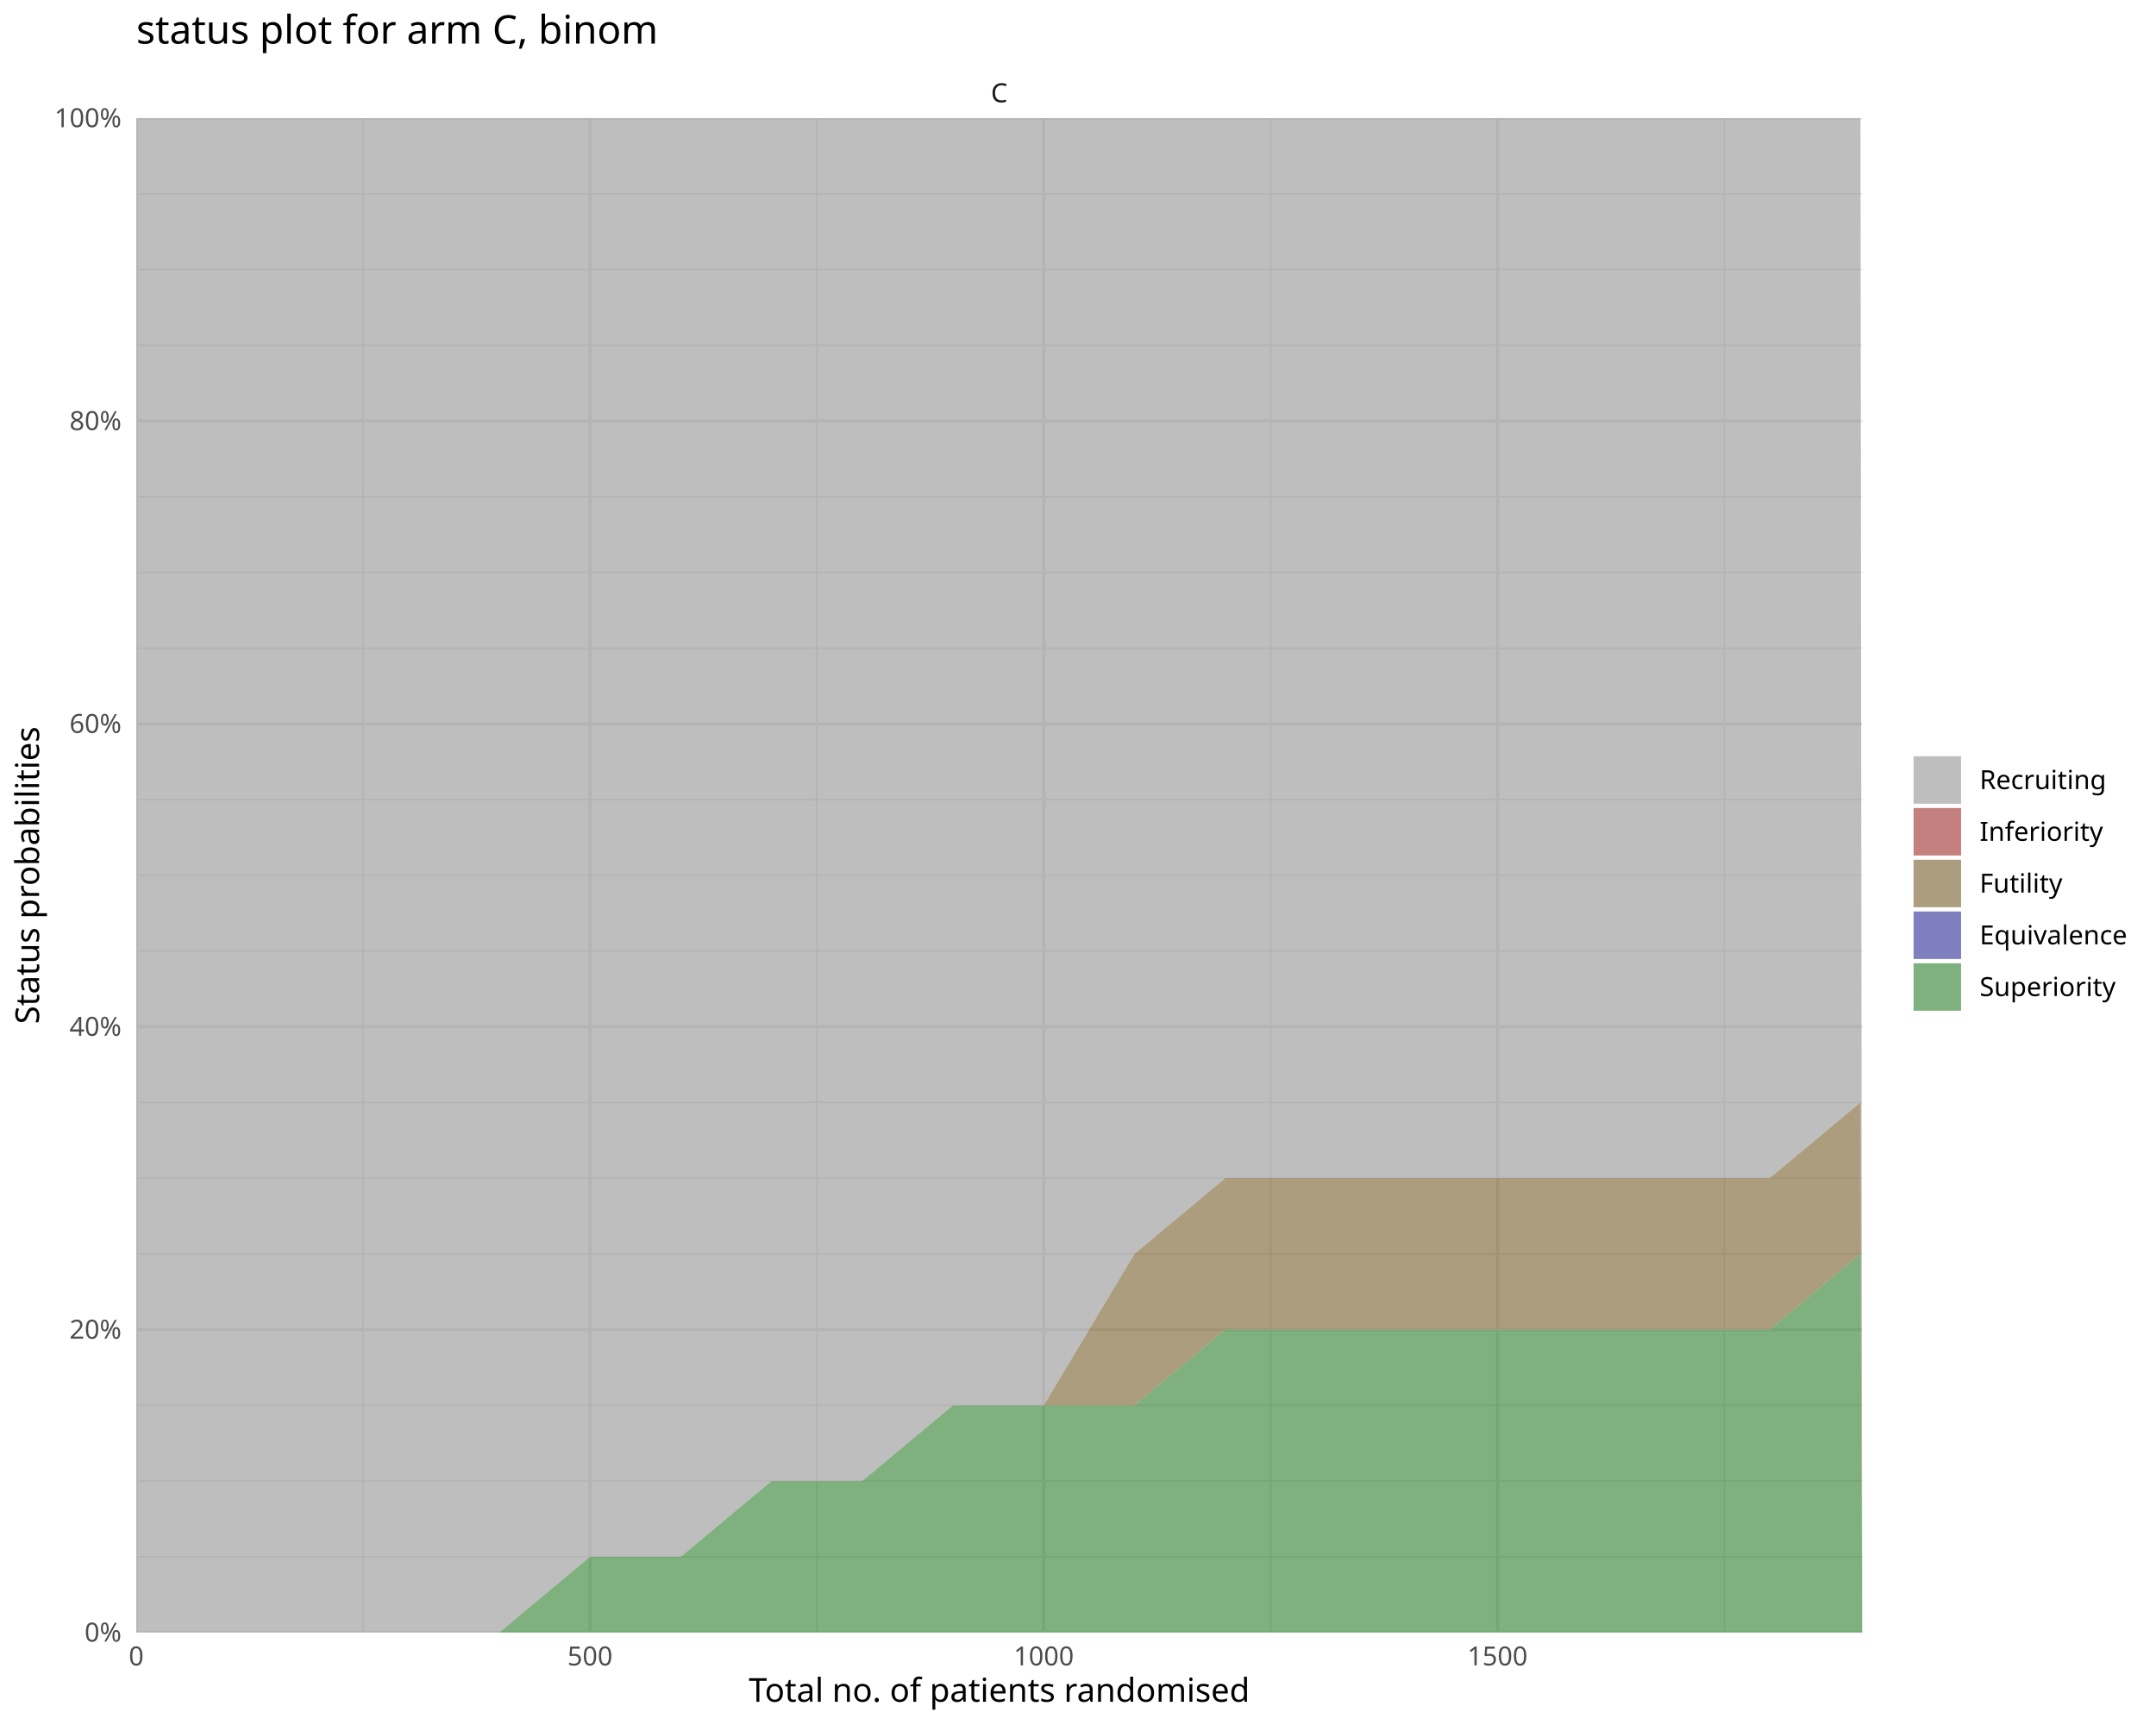
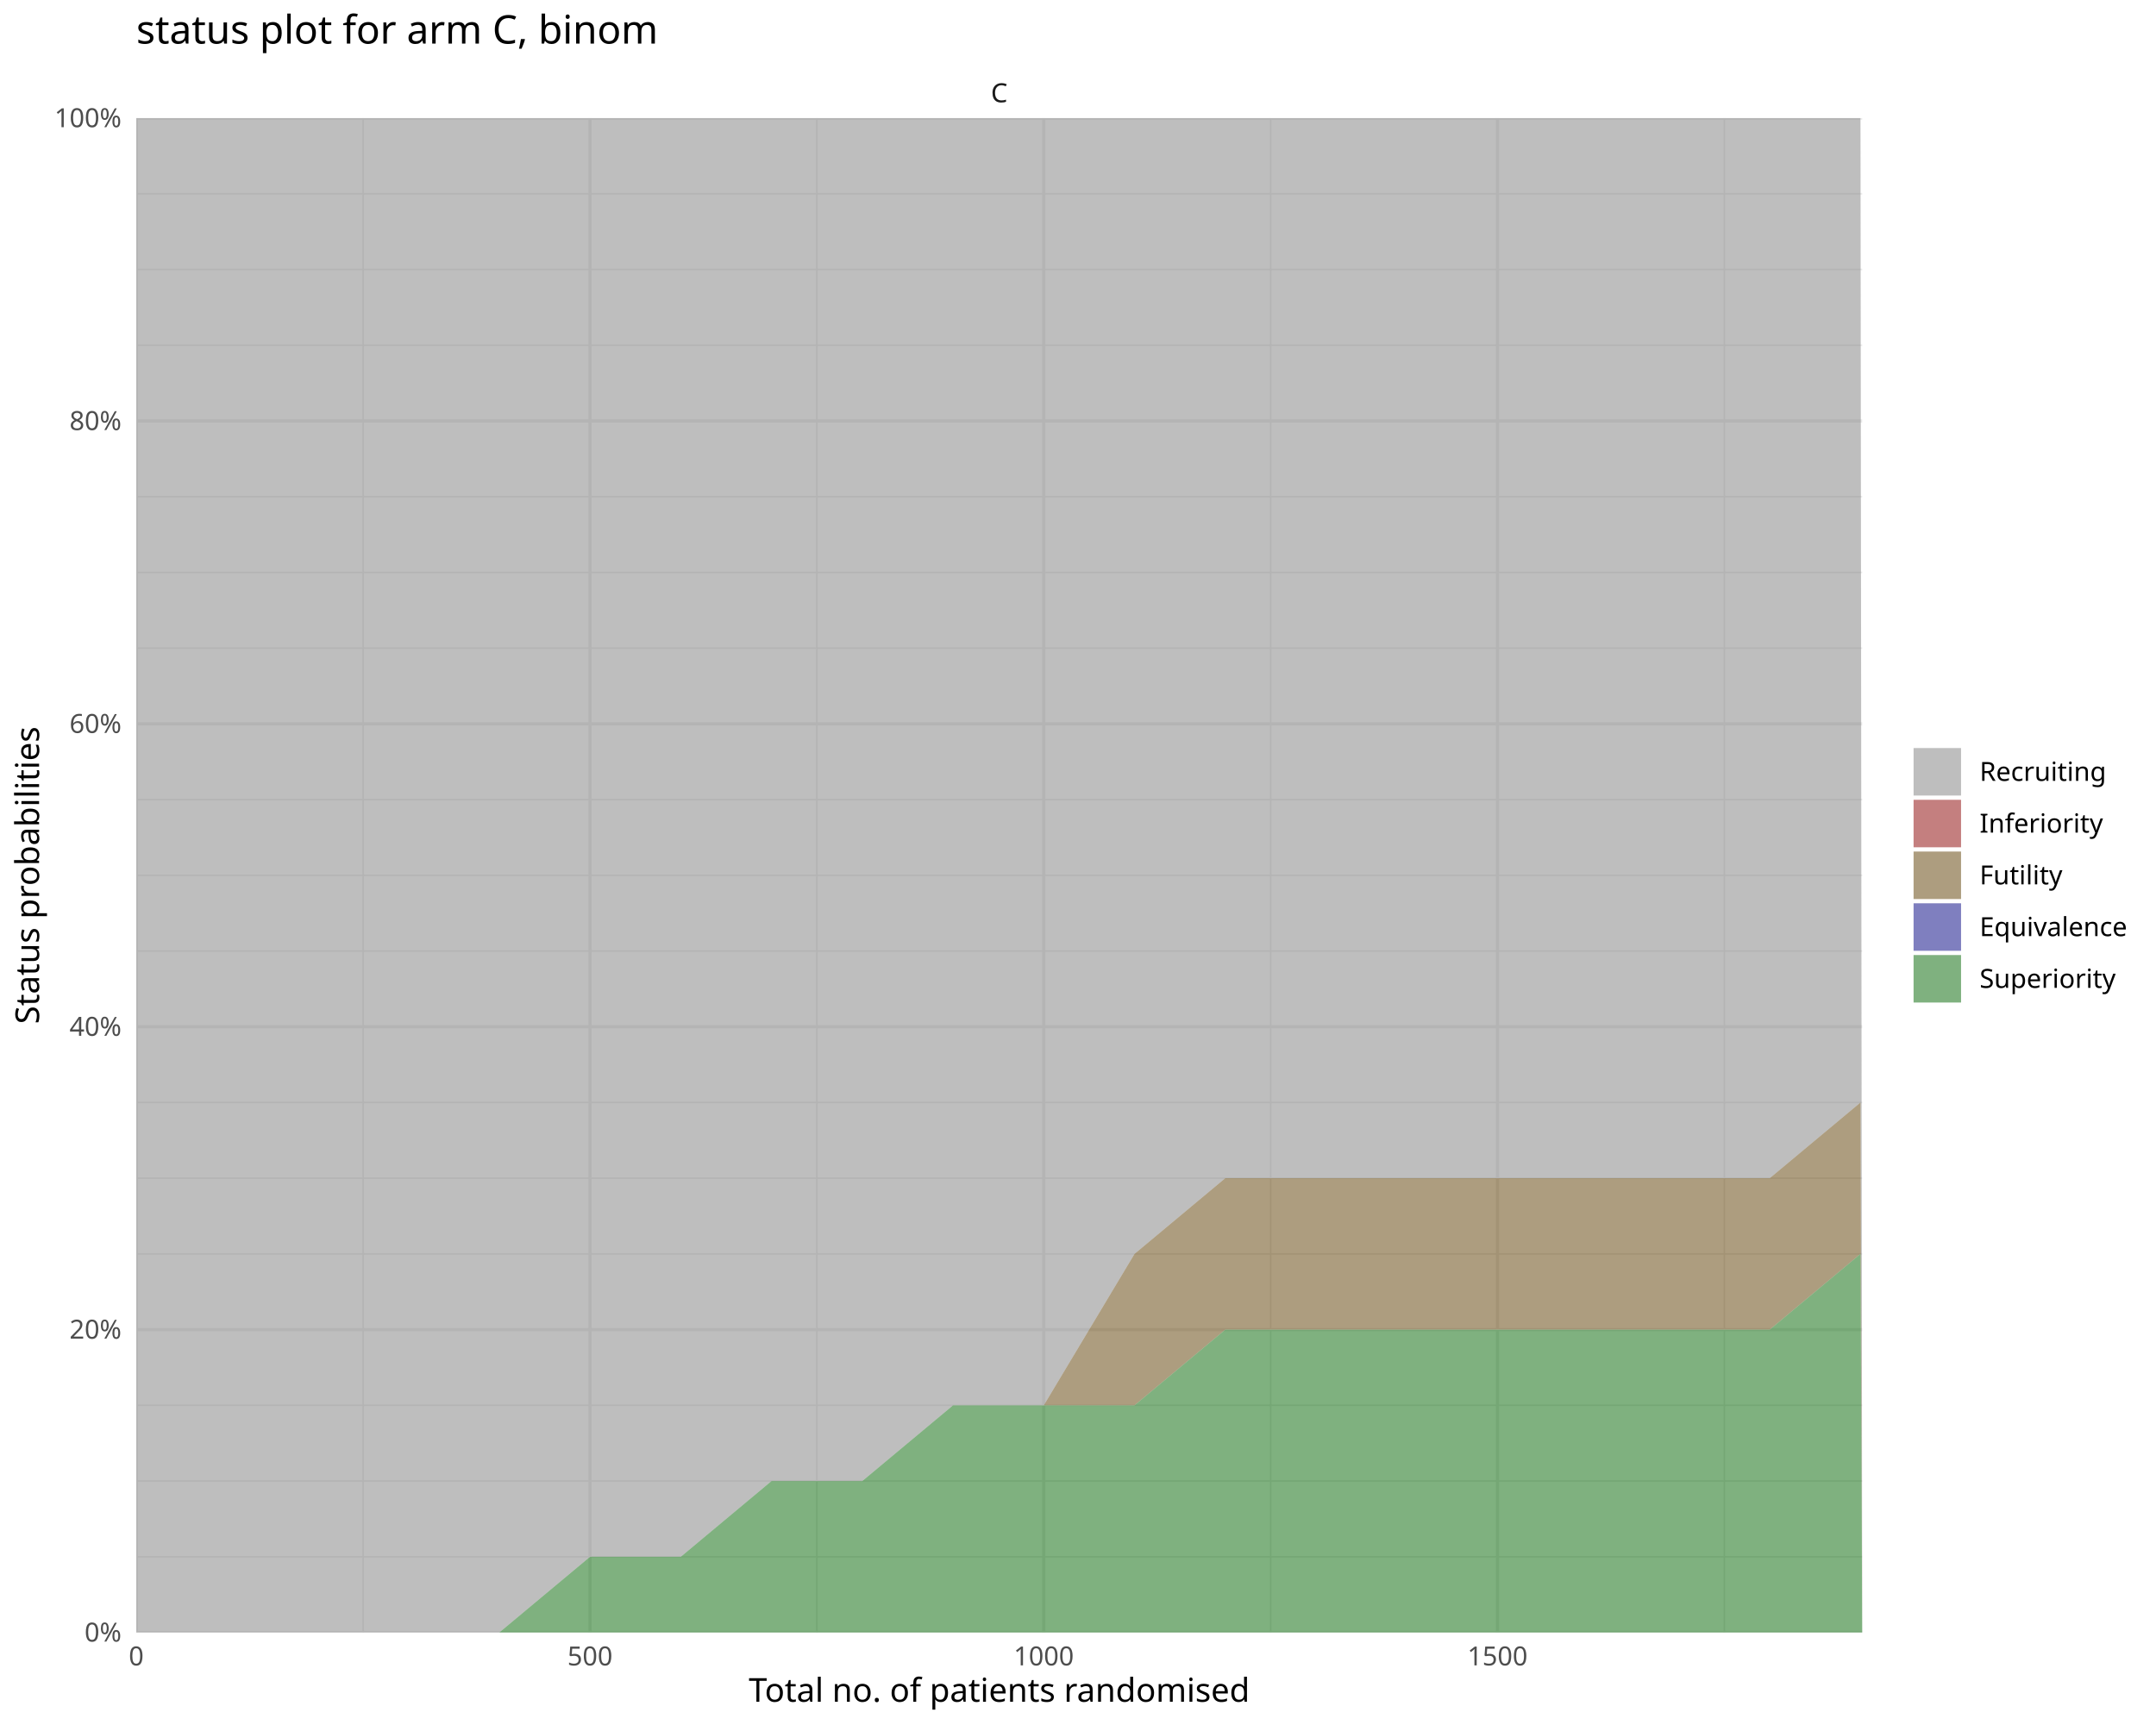
<svg xmlns="http://www.w3.org/2000/svg" class="svglite" data-engine-version="2.0" width="720.00pt" height="576.00pt" viewBox="0 0 720.00 576.00">
  <defs>
    <style type="text/css">
    .svglite line, .svglite polyline, .svglite polygon, .svglite path, .svglite rect, .svglite circle {
      fill: none;
      stroke: #000000;
      stroke-linecap: round;
      stroke-linejoin: round;
      stroke-miterlimit: 10.00;
    }
  </style>
  </defs>
  <rect width="100%" height="100%" style="stroke: none; fill: #FFFFFF;" />
  <defs>
    <clipPath id="cpMC4wMHw3MjAuMDB8MC4wMHw1NzYuMDA=">
      <rect x="0.00" y="0.00" width="720.00" height="576.00" />
    </clipPath>
  </defs>
  <g clip-path="url(#cpMC4wMHw3MjAuMDB8MC4wMHw1NzYuMDA=)">
</g>
  <defs>
    <clipPath id="cpNDUuNTF8NjIxLjg5fDM5LjQzfDU0NS4xMQ==">
      <rect x="45.51" y="39.43" width="576.38" height="505.68" />
    </clipPath>
  </defs>
  <g clip-path="url(#cpNDUuNTF8NjIxLjg5fDM5LjQzfDU0NS4xMQ==)">
    <polyline points="45.51,519.83 621.89,519.83 " style="stroke-width: 0.53; stroke: #EBEBEB; stroke-linecap: butt;" />
    <polyline points="45.51,494.54 621.89,494.54 " style="stroke-width: 0.53; stroke: #EBEBEB; stroke-linecap: butt;" />
    <polyline points="45.51,469.26 621.89,469.26 " style="stroke-width: 0.53; stroke: #EBEBEB; stroke-linecap: butt;" />
    <polyline points="45.51,418.69 621.89,418.69 " style="stroke-width: 0.53; stroke: #EBEBEB; stroke-linecap: butt;" />
    <polyline points="45.51,393.41 621.89,393.41 " style="stroke-width: 0.53; stroke: #EBEBEB; stroke-linecap: butt;" />
    <polyline points="45.51,368.12 621.89,368.12 " style="stroke-width: 0.53; stroke: #EBEBEB; stroke-linecap: butt;" />
    <polyline points="45.51,317.56 621.89,317.56 " style="stroke-width: 0.53; stroke: #EBEBEB; stroke-linecap: butt;" />
    <polyline points="45.51,292.27 621.89,292.27 " style="stroke-width: 0.53; stroke: #EBEBEB; stroke-linecap: butt;" />
    <polyline points="45.51,266.99 621.89,266.99 " style="stroke-width: 0.53; stroke: #EBEBEB; stroke-linecap: butt;" />
    <polyline points="45.51,216.42 621.89,216.42 " style="stroke-width: 0.53; stroke: #EBEBEB; stroke-linecap: butt;" />
    <polyline points="45.51,191.14 621.89,191.14 " style="stroke-width: 0.53; stroke: #EBEBEB; stroke-linecap: butt;" />
    <polyline points="45.51,165.85 621.89,165.85 " style="stroke-width: 0.53; stroke: #EBEBEB; stroke-linecap: butt;" />
    <polyline points="45.51,115.29 621.89,115.29 " style="stroke-width: 0.53; stroke: #EBEBEB; stroke-linecap: butt;" />
    <polyline points="45.51,90.00 621.89,90.00 " style="stroke-width: 0.53; stroke: #EBEBEB; stroke-linecap: butt;" />
    <polyline points="45.51,64.72 621.89,64.72 " style="stroke-width: 0.53; stroke: #EBEBEB; stroke-linecap: butt;" />
    <polyline points="121.28,545.11 121.28,39.43 " style="stroke-width: 0.53; stroke: #EBEBEB; stroke-linecap: butt;" />
    <polyline points="272.80,545.11 272.80,39.43 " style="stroke-width: 0.53; stroke: #EBEBEB; stroke-linecap: butt;" />
    <polyline points="424.33,545.11 424.33,39.43 " style="stroke-width: 0.53; stroke: #EBEBEB; stroke-linecap: butt;" />
    <polyline points="575.86,545.11 575.86,39.43 " style="stroke-width: 0.53; stroke: #EBEBEB; stroke-linecap: butt;" />
    <polyline points="45.51,545.11 621.89,545.11 " style="stroke-width: 1.07; stroke: #EBEBEB; stroke-linecap: butt;" />
    <polyline points="45.51,443.98 621.89,443.98 " style="stroke-width: 1.07; stroke: #EBEBEB; stroke-linecap: butt;" />
    <polyline points="45.51,342.84 621.89,342.84 " style="stroke-width: 1.07; stroke: #EBEBEB; stroke-linecap: butt;" />
    <polyline points="45.51,241.71 621.89,241.71 " style="stroke-width: 1.07; stroke: #EBEBEB; stroke-linecap: butt;" />
    <polyline points="45.51,140.57 621.89,140.57 " style="stroke-width: 1.07; stroke: #EBEBEB; stroke-linecap: butt;" />
    <polyline points="45.51,39.43 621.89,39.43 " style="stroke-width: 1.07; stroke: #EBEBEB; stroke-linecap: butt;" />
    <polyline points="45.51,545.11 45.51,39.43 " style="stroke-width: 1.07; stroke: #EBEBEB; stroke-linecap: butt;" />
    <polyline points="197.04,545.11 197.04,39.43 " style="stroke-width: 1.07; stroke: #EBEBEB; stroke-linecap: butt;" />
    <polyline points="348.57,545.11 348.57,39.43 " style="stroke-width: 1.07; stroke: #EBEBEB; stroke-linecap: butt;" />
    <polyline points="500.09,545.11 500.09,39.43 " style="stroke-width: 1.07; stroke: #EBEBEB; stroke-linecap: butt;" />
    <polygon points="45.51,39.43 46.09,39.43 135.85,39.43 136.43,39.43 137.00,39.43 166.16,39.43 166.73,39.43 167.31,39.43 196.46,39.43 197.04,39.43 197.62,39.43 226.77,39.43 227.35,39.43 227.92,39.43 257.07,39.43 257.65,39.43 258.23,39.43 287.38,39.43 287.96,39.43 288.53,39.43 317.69,39.43 318.26,39.43 318.84,39.43 347.99,39.43 348.57,39.43 349.14,39.43 378.30,39.43 378.87,39.43 379.45,39.43 408.60,39.43 409.18,39.43 409.75,39.43 438.91,39.43 439.48,39.43 440.06,39.43 469.21,39.43 469.79,39.43 470.36,39.43 499.52,39.43 500.09,39.43 500.67,39.43 529.82,39.43 530.40,39.43 530.97,39.43 560.13,39.43 560.70,39.43 561.28,39.43 590.43,39.43 591.01,39.43 591.58,39.43 620.74,39.43 621.31,39.43 621.89,545.11 621.31,368.12 620.74,368.61 591.58,392.93 591.01,393.41 590.43,393.41 561.28,393.41 560.70,393.41 560.13,393.41 530.97,393.41 530.40,393.41 529.82,393.41 500.67,393.41 500.09,393.41 499.52,393.41 470.36,393.41 469.79,393.41 469.21,393.41 440.06,393.41 439.48,393.41 438.91,393.41 409.75,393.41 409.18,393.41 408.60,393.89 379.45,418.21 378.87,418.69 378.30,419.65 349.14,468.30 348.57,469.26 347.99,469.26 318.84,469.26 318.26,469.26 317.69,469.74 288.53,494.06 287.96,494.54 287.38,494.54 258.23,494.54 257.65,494.54 257.07,495.02 227.92,519.35 227.35,519.83 226.77,519.83 197.62,519.83 197.04,519.83 196.46,520.31 167.31,544.63 166.73,545.11 166.16,545.11 137.00,545.11 136.43,545.11 135.85,545.11 46.09,545.11 45.51,545.11 " style="stroke-width: 0.00; stroke: none; stroke-linecap: butt; fill: #7F7F7F; fill-opacity: 0.50;" />
    <polyline points="45.51,39.43 46.09,39.43 135.85,39.43 136.43,39.43 137.00,39.43 166.16,39.43 166.73,39.43 167.31,39.43 196.46,39.43 197.04,39.43 197.62,39.43 226.77,39.43 227.35,39.43 227.92,39.43 257.07,39.43 257.65,39.43 258.23,39.43 287.38,39.43 287.96,39.43 288.53,39.43 317.69,39.43 318.26,39.43 318.84,39.43 347.99,39.43 348.57,39.43 349.14,39.43 378.30,39.43 378.87,39.43 379.45,39.43 408.60,39.43 409.18,39.43 409.75,39.43 438.91,39.43 439.48,39.43 440.06,39.43 469.21,39.43 469.79,39.43 470.36,39.43 499.52,39.43 500.09,39.43 500.67,39.43 529.82,39.43 530.40,39.43 530.97,39.43 560.13,39.43 560.70,39.43 561.28,39.43 590.43,39.43 591.01,39.43 591.58,39.43 620.74,39.43 621.31,39.43 " style="stroke-width: 1.07; stroke: none; stroke-linecap: butt;" />
    <polygon points="45.51,545.11 46.09,545.11 135.85,545.11 136.43,545.11 137.00,545.11 166.16,545.11 166.73,545.11 167.31,544.63 196.46,520.31 197.04,519.83 197.62,519.83 226.77,519.83 227.35,519.83 227.92,519.35 257.07,495.02 257.65,494.54 258.23,494.54 287.38,494.54 287.96,494.54 288.53,494.06 317.69,469.74 318.26,469.26 318.84,469.26 347.99,469.26 348.57,469.26 349.14,468.30 378.30,419.65 378.87,418.69 379.45,418.21 408.60,393.89 409.18,393.41 409.75,393.41 438.91,393.41 439.48,393.41 440.06,393.41 469.21,393.41 469.79,393.41 470.36,393.41 499.52,393.41 500.09,393.41 500.67,393.41 529.82,393.41 530.40,393.41 530.97,393.41 560.13,393.41 560.70,393.41 561.28,393.41 590.43,393.41 591.01,393.41 591.58,392.93 620.74,368.61 621.31,368.12 621.89,545.11 621.31,368.12 620.74,368.61 591.58,392.93 591.01,393.41 590.43,393.41 561.28,393.41 560.70,393.41 560.13,393.41 530.97,393.41 530.40,393.41 529.82,393.41 500.67,393.41 500.09,393.41 499.52,393.41 470.36,393.41 469.79,393.41 469.21,393.41 440.06,393.41 439.48,393.41 438.91,393.41 409.75,393.41 409.18,393.41 408.60,393.89 379.45,418.21 378.87,418.69 378.30,419.65 349.14,468.30 348.57,469.26 347.99,469.26 318.84,469.26 318.26,469.26 317.69,469.74 288.53,494.06 287.96,494.54 287.38,494.54 258.23,494.54 257.65,494.54 257.07,495.02 227.92,519.35 227.35,519.83 226.77,519.83 197.62,519.83 197.04,519.83 196.46,520.31 167.31,544.63 166.73,545.11 166.16,545.11 137.00,545.11 136.43,545.11 135.85,545.11 46.09,545.11 45.51,545.11 " style="stroke-width: 0.00; stroke: none; stroke-linecap: butt; fill: #8B0000; fill-opacity: 0.50;" />
    <polyline points="45.51,545.11 46.09,545.11 135.85,545.11 136.43,545.11 137.00,545.11 166.16,545.11 166.73,545.11 167.31,544.63 196.46,520.31 197.04,519.83 197.62,519.83 226.77,519.83 227.35,519.83 227.92,519.35 257.07,495.02 257.65,494.54 258.23,494.54 287.38,494.54 287.96,494.54 288.53,494.06 317.69,469.74 318.26,469.26 318.84,469.26 347.99,469.26 348.57,469.26 349.14,468.30 378.30,419.65 378.87,418.69 379.45,418.21 408.60,393.89 409.18,393.41 409.75,393.41 438.91,393.41 439.48,393.41 440.06,393.41 469.21,393.41 469.79,393.41 470.36,393.41 499.52,393.41 500.09,393.41 500.67,393.41 529.82,393.41 530.40,393.41 530.97,393.41 560.13,393.41 560.70,393.41 561.28,393.41 590.43,393.41 591.01,393.41 591.58,392.93 620.74,368.61 621.31,368.12 " style="stroke-width: 1.07; stroke: none; stroke-linecap: butt;" />
    <polygon points="45.51,545.11 46.09,545.11 135.85,545.11 136.43,545.11 137.00,545.11 166.16,545.11 166.73,545.11 167.31,544.63 196.46,520.31 197.04,519.83 197.62,519.83 226.77,519.83 227.35,519.83 227.92,519.35 257.07,495.02 257.65,494.54 258.23,494.54 287.38,494.54 287.96,494.54 288.53,494.06 317.69,469.74 318.26,469.26 318.84,469.26 347.99,469.26 348.57,469.26 349.14,468.30 378.30,419.65 378.87,418.69 379.45,418.21 408.60,393.89 409.18,393.41 409.75,393.41 438.91,393.41 439.48,393.41 440.06,393.41 469.21,393.41 469.79,393.41 470.36,393.41 499.52,393.41 500.09,393.41 500.67,393.41 529.82,393.41 530.40,393.41 530.97,393.41 560.13,393.41 560.70,393.41 561.28,393.41 590.43,393.41 591.01,393.41 591.58,392.93 620.74,368.61 621.31,368.12 621.89,545.11 621.31,418.69 620.74,419.17 591.58,443.50 591.01,443.98 590.43,443.98 561.28,443.98 560.70,443.98 560.13,443.98 530.97,443.98 530.40,443.98 529.82,443.98 500.67,443.98 500.09,443.98 499.52,443.98 470.36,443.98 469.79,443.98 469.21,443.98 440.06,443.98 439.48,443.98 438.91,443.98 409.75,443.98 409.18,443.98 408.60,444.46 379.45,468.78 378.87,469.26 378.30,469.26 349.14,469.26 348.57,469.26 347.99,469.26 318.84,469.26 318.26,469.26 317.69,469.74 288.53,494.06 287.96,494.54 287.38,494.54 258.23,494.54 257.65,494.54 257.07,495.02 227.92,519.35 227.35,519.83 226.77,519.83 197.62,519.83 197.04,519.83 196.46,520.31 167.31,544.63 166.73,545.11 166.16,545.11 137.00,545.11 136.43,545.11 135.85,545.11 46.09,545.11 45.51,545.11 " style="stroke-width: 0.00; stroke: none; stroke-linecap: butt; fill: #5C3D00; fill-opacity: 0.50;" />
    <polyline points="45.51,545.11 46.09,545.11 135.85,545.11 136.43,545.11 137.00,545.11 166.16,545.11 166.73,545.11 167.31,544.63 196.46,520.31 197.04,519.83 197.62,519.83 226.77,519.83 227.35,519.83 227.92,519.35 257.07,495.02 257.65,494.54 258.23,494.54 287.38,494.54 287.96,494.54 288.53,494.06 317.69,469.74 318.26,469.26 318.84,469.26 347.99,469.26 348.57,469.26 349.14,468.30 378.30,419.65 378.87,418.69 379.45,418.21 408.60,393.89 409.18,393.41 409.75,393.41 438.91,393.41 439.48,393.41 440.06,393.41 469.21,393.41 469.79,393.41 470.36,393.41 499.52,393.41 500.09,393.41 500.67,393.41 529.82,393.41 530.40,393.41 530.97,393.41 560.13,393.41 560.70,393.41 561.28,393.41 590.43,393.41 591.01,393.41 591.58,392.93 620.74,368.61 621.31,368.12 " style="stroke-width: 1.07; stroke: none; stroke-linecap: butt;" />
    <polygon points="45.51,545.11 46.09,545.11 135.85,545.11 136.43,545.11 137.00,545.11 166.16,545.11 166.73,545.11 167.31,544.63 196.46,520.31 197.04,519.83 197.62,519.83 226.77,519.83 227.35,519.83 227.92,519.35 257.07,495.02 257.65,494.54 258.23,494.54 287.38,494.54 287.96,494.54 288.53,494.06 317.69,469.74 318.26,469.26 318.84,469.26 347.99,469.26 348.57,469.26 349.14,469.26 378.30,469.26 378.87,469.26 379.45,468.78 408.60,444.46 409.18,443.98 409.75,443.98 438.91,443.98 439.48,443.98 440.06,443.98 469.21,443.98 469.79,443.98 470.36,443.98 499.52,443.98 500.09,443.98 500.67,443.98 529.82,443.98 530.40,443.98 530.97,443.98 560.13,443.98 560.70,443.98 561.28,443.98 590.43,443.98 591.01,443.98 591.58,443.50 620.74,419.17 621.31,418.69 621.89,545.11 621.31,418.69 620.74,419.17 591.58,443.50 591.01,443.98 590.43,443.98 561.28,443.98 560.70,443.98 560.13,443.98 530.97,443.98 530.40,443.98 529.82,443.98 500.67,443.98 500.09,443.98 499.52,443.98 470.36,443.98 469.79,443.98 469.21,443.98 440.06,443.98 439.48,443.98 438.91,443.98 409.75,443.98 409.18,443.98 408.60,444.46 379.45,468.78 378.87,469.26 378.30,469.26 349.14,469.26 348.57,469.26 347.99,469.26 318.84,469.26 318.26,469.26 317.69,469.74 288.53,494.06 287.96,494.54 287.38,494.54 258.23,494.54 257.65,494.54 257.07,495.02 227.92,519.35 227.35,519.83 226.77,519.83 197.62,519.83 197.04,519.83 196.46,520.31 167.31,544.63 166.73,545.11 166.16,545.11 137.00,545.11 136.43,545.11 135.85,545.11 46.09,545.11 45.51,545.11 " style="stroke-width: 0.00; stroke: none; stroke-linecap: butt; fill: #000080; fill-opacity: 0.50;" />
    <polyline points="45.51,545.11 46.09,545.11 135.85,545.11 136.43,545.11 137.00,545.11 166.16,545.11 166.73,545.11 167.31,544.63 196.46,520.31 197.04,519.83 197.62,519.83 226.77,519.83 227.35,519.83 227.92,519.35 257.07,495.02 257.65,494.54 258.23,494.54 287.38,494.54 287.96,494.54 288.53,494.06 317.69,469.74 318.26,469.26 318.84,469.26 347.99,469.26 348.57,469.26 349.14,469.26 378.30,469.26 378.87,469.26 379.45,468.78 408.60,444.46 409.18,443.98 409.75,443.98 438.91,443.98 439.48,443.98 440.06,443.98 469.21,443.98 469.79,443.98 470.36,443.98 499.52,443.98 500.09,443.98 500.67,443.98 529.82,443.98 530.40,443.98 530.97,443.98 560.13,443.98 560.70,443.98 561.28,443.98 590.43,443.98 591.01,443.98 591.58,443.50 620.74,419.17 621.31,418.69 " style="stroke-width: 1.07; stroke: none; stroke-linecap: butt;" />
    <polygon points="45.51,545.11 46.09,545.11 135.85,545.11 136.43,545.11 137.00,545.11 166.16,545.11 166.73,545.11 167.31,544.63 196.46,520.31 197.04,519.83 197.62,519.83 226.77,519.83 227.35,519.83 227.92,519.35 257.07,495.02 257.65,494.54 258.23,494.54 287.38,494.54 287.96,494.54 288.53,494.06 317.69,469.74 318.26,469.26 318.84,469.26 347.99,469.26 348.57,469.26 349.14,469.26 378.30,469.26 378.87,469.26 379.45,468.78 408.60,444.46 409.18,443.98 409.75,443.98 438.91,443.98 439.48,443.98 440.06,443.98 469.21,443.98 469.79,443.98 470.36,443.98 499.52,443.98 500.09,443.98 500.67,443.98 529.82,443.98 530.40,443.98 530.97,443.98 560.13,443.98 560.70,443.98 561.28,443.98 590.43,443.98 591.01,443.98 591.58,443.50 620.74,419.17 621.31,418.69 621.89,545.11 621.31,545.11 620.74,545.11 591.58,545.11 591.01,545.11 590.43,545.11 561.28,545.11 560.70,545.11 560.13,545.11 530.97,545.11 530.40,545.11 529.82,545.11 500.67,545.11 500.09,545.11 499.52,545.11 470.36,545.11 469.79,545.11 469.21,545.11 440.06,545.11 439.48,545.11 438.91,545.11 409.75,545.11 409.18,545.11 408.60,545.11 379.45,545.11 378.87,545.11 378.30,545.11 349.14,545.11 348.57,545.11 347.99,545.11 318.84,545.11 318.26,545.11 317.69,545.11 288.53,545.11 287.96,545.11 287.38,545.11 258.23,545.11 257.65,545.11 257.07,545.11 227.92,545.11 227.35,545.11 226.77,545.11 197.62,545.11 197.04,545.11 196.46,545.11 167.31,545.11 166.73,545.11 166.16,545.11 137.00,545.11 136.43,545.11 135.85,545.11 46.09,545.11 45.51,545.11 " style="stroke-width: 0.00; stroke: none; stroke-linecap: butt; fill: #006400; fill-opacity: 0.50;" />
    <polyline points="45.51,545.11 46.09,545.11 135.85,545.11 136.43,545.11 137.00,545.11 166.16,545.11 166.73,545.11 167.31,544.63 196.46,520.31 197.04,519.83 197.62,519.83 226.77,519.83 227.35,519.83 227.92,519.35 257.07,495.02 257.65,494.54 258.23,494.54 287.38,494.54 287.96,494.54 288.53,494.06 317.69,469.74 318.26,469.26 318.84,469.26 347.99,469.26 348.57,469.26 349.14,469.26 378.30,469.26 378.87,469.26 379.45,468.78 408.60,444.46 409.18,443.98 409.75,443.98 438.91,443.98 439.48,443.98 440.06,443.98 469.21,443.98 469.79,443.98 470.36,443.98 499.52,443.98 500.09,443.98 500.67,443.98 529.82,443.98 530.40,443.98 530.97,443.98 560.13,443.98 560.70,443.98 561.28,443.98 590.43,443.98 591.01,443.98 591.58,443.50 620.74,419.17 621.31,418.69 " style="stroke-width: 1.07; stroke: none; stroke-linecap: butt;" />
  </g>
  <g clip-path="url(#cpMC4wMHw3MjAuMDB8MC4wMHw1NzYuMDA=)">
</g>
  <defs>
    <clipPath id="cpNDUuNTF8NjIxLjg5fDIyLjc4fDM5LjQz">
      <rect x="45.51" y="22.78" width="576.38" height="16.65" />
    </clipPath>
  </defs>
  <g clip-path="url(#cpNDUuNTF8NjIxLjg5fDIyLjc4fDM5LjQz)">
    <text x="333.70" y="34.14" text-anchor="middle" style="font-size: 8.80px; fill: #1A1A1A; font-family: sans;" textLength="6.36px" lengthAdjust="spacingAndGlyphs">C</text>
  </g>
  <g clip-path="url(#cpMC4wMHw3MjAuMDB8MC4wMHw1NzYuMDA=)">
    <text x="45.51" y="556.10" text-anchor="middle" style="font-size: 8.80px; fill: #4D4D4D; font-family: sans;" textLength="4.89px" lengthAdjust="spacingAndGlyphs">0</text>
    <text x="197.04" y="556.10" text-anchor="middle" style="font-size: 8.80px; fill: #4D4D4D; font-family: sans;" textLength="14.68px" lengthAdjust="spacingAndGlyphs">500</text>
    <text x="348.57" y="556.10" text-anchor="middle" style="font-size: 8.80px; fill: #4D4D4D; font-family: sans;" textLength="19.58px" lengthAdjust="spacingAndGlyphs">1000</text>
    <text x="500.09" y="556.10" text-anchor="middle" style="font-size: 8.80px; fill: #4D4D4D; font-family: sans;" textLength="19.58px" lengthAdjust="spacingAndGlyphs">1500</text>
    <text x="40.58" y="548.14" text-anchor="end" style="font-size: 8.80px; fill: #4D4D4D; font-family: sans;" textLength="12.72px" lengthAdjust="spacingAndGlyphs">0%</text>
    <text x="40.58" y="447.00" text-anchor="end" style="font-size: 8.80px; fill: #4D4D4D; font-family: sans;" textLength="17.61px" lengthAdjust="spacingAndGlyphs">20%</text>
    <text x="40.58" y="345.87" text-anchor="end" style="font-size: 8.80px; fill: #4D4D4D; font-family: sans;" textLength="17.61px" lengthAdjust="spacingAndGlyphs">40%</text>
    <text x="40.58" y="244.73" text-anchor="end" style="font-size: 8.80px; fill: #4D4D4D; font-family: sans;" textLength="17.61px" lengthAdjust="spacingAndGlyphs">60%</text>
    <text x="40.58" y="143.60" text-anchor="end" style="font-size: 8.80px; fill: #4D4D4D; font-family: sans;" textLength="17.61px" lengthAdjust="spacingAndGlyphs">80%</text>
    <text x="40.58" y="42.46" text-anchor="end" style="font-size: 8.80px; fill: #4D4D4D; font-family: sans;" textLength="22.51px" lengthAdjust="spacingAndGlyphs">100%</text>
    <text x="333.70" y="568.24" text-anchor="middle" style="font-size: 11.00px; font-family: sans;" textLength="157.16px" lengthAdjust="spacingAndGlyphs">Total no. of patients randomised</text>
    <text transform="translate(13.05,292.27) rotate(-90)" text-anchor="middle" style="font-size: 11.00px; font-family: sans;" textLength="92.95px" lengthAdjust="spacingAndGlyphs">Status probabilities</text>
-     <rect x="639.04" y="252.52" width="15.86" height="15.86" style="stroke-width: 1.07; stroke: none; stroke-linecap: butt; stroke-linejoin: miter; fill: #7F7F7F; fill-opacity: 0.50;" />
-     <rect x="639.04" y="269.80" width="15.86" height="15.86" style="stroke-width: 1.07; stroke: none; stroke-linecap: butt; stroke-linejoin: miter; fill: #8B0000; fill-opacity: 0.50;" />
-     <rect x="639.04" y="287.08" width="15.86" height="15.86" style="stroke-width: 1.07; stroke: none; stroke-linecap: butt; stroke-linejoin: miter; fill: #5C3D00; fill-opacity: 0.50;" />
-     <rect x="639.04" y="304.36" width="15.86" height="15.86" style="stroke-width: 1.07; stroke: none; stroke-linecap: butt; stroke-linejoin: miter; fill: #000080; fill-opacity: 0.50;" />
-     <rect x="639.04" y="321.64" width="15.86" height="15.86" style="stroke-width: 1.07; stroke: none; stroke-linecap: butt; stroke-linejoin: miter; fill: #006400; fill-opacity: 0.50;" />
-     <text x="661.09" y="263.48" style="font-size: 8.80px; font-family: sans;" textLength="39.62px" lengthAdjust="spacingAndGlyphs">Recruiting</text>
-     <text x="661.09" y="280.76" style="font-size: 8.80px; font-family: sans;" textLength="36.19px" lengthAdjust="spacingAndGlyphs">Inferiority</text>
-     <text x="661.09" y="298.04" style="font-size: 8.80px; font-family: sans;" textLength="25.42px" lengthAdjust="spacingAndGlyphs">Futility</text>
-     <text x="661.09" y="315.32" style="font-size: 8.80px; font-family: sans;" textLength="47.95px" lengthAdjust="spacingAndGlyphs">Equivalence</text>
-     <text x="661.09" y="332.60" style="font-size: 8.80px; font-family: sans;" textLength="42.07px" lengthAdjust="spacingAndGlyphs">Superiority</text>
+     <rect x="639.04" y="249.78" width="15.86" height="15.86" style="stroke-width: 1.07; stroke: none; stroke-linecap: butt; stroke-linejoin: miter; fill: #7F7F7F; fill-opacity: 0.50;" />
+     <rect x="639.04" y="267.06" width="15.86" height="15.86" style="stroke-width: 1.07; stroke: none; stroke-linecap: butt; stroke-linejoin: miter; fill: #8B0000; fill-opacity: 0.50;" />
+     <rect x="639.04" y="284.34" width="15.86" height="15.86" style="stroke-width: 1.07; stroke: none; stroke-linecap: butt; stroke-linejoin: miter; fill: #5C3D00; fill-opacity: 0.50;" />
+     <rect x="639.04" y="301.62" width="15.86" height="15.86" style="stroke-width: 1.07; stroke: none; stroke-linecap: butt; stroke-linejoin: miter; fill: #000080; fill-opacity: 0.50;" />
+     <rect x="639.04" y="318.90" width="15.86" height="15.86" style="stroke-width: 1.07; stroke: none; stroke-linecap: butt; stroke-linejoin: miter; fill: #006400; fill-opacity: 0.50;" />
+     <text x="661.09" y="260.74" style="font-size: 8.80px; font-family: sans;" textLength="39.62px" lengthAdjust="spacingAndGlyphs">Recruiting</text>
+     <text x="661.09" y="278.02" style="font-size: 8.80px; font-family: sans;" textLength="36.19px" lengthAdjust="spacingAndGlyphs">Inferiority</text>
+     <text x="661.09" y="295.30" style="font-size: 8.80px; font-family: sans;" textLength="25.42px" lengthAdjust="spacingAndGlyphs">Futility</text>
+     <text x="661.09" y="312.58" style="font-size: 8.80px; font-family: sans;" textLength="47.95px" lengthAdjust="spacingAndGlyphs">Equivalence</text>
+     <text x="661.09" y="329.86" style="font-size: 8.80px; font-family: sans;" textLength="42.07px" lengthAdjust="spacingAndGlyphs">Superiority</text>
    <text x="45.51" y="14.56" style="font-size: 13.20px; font-family: sans;" textLength="162.15px" lengthAdjust="spacingAndGlyphs">status plot for arm C, binom</text>
  </g>
</svg>
